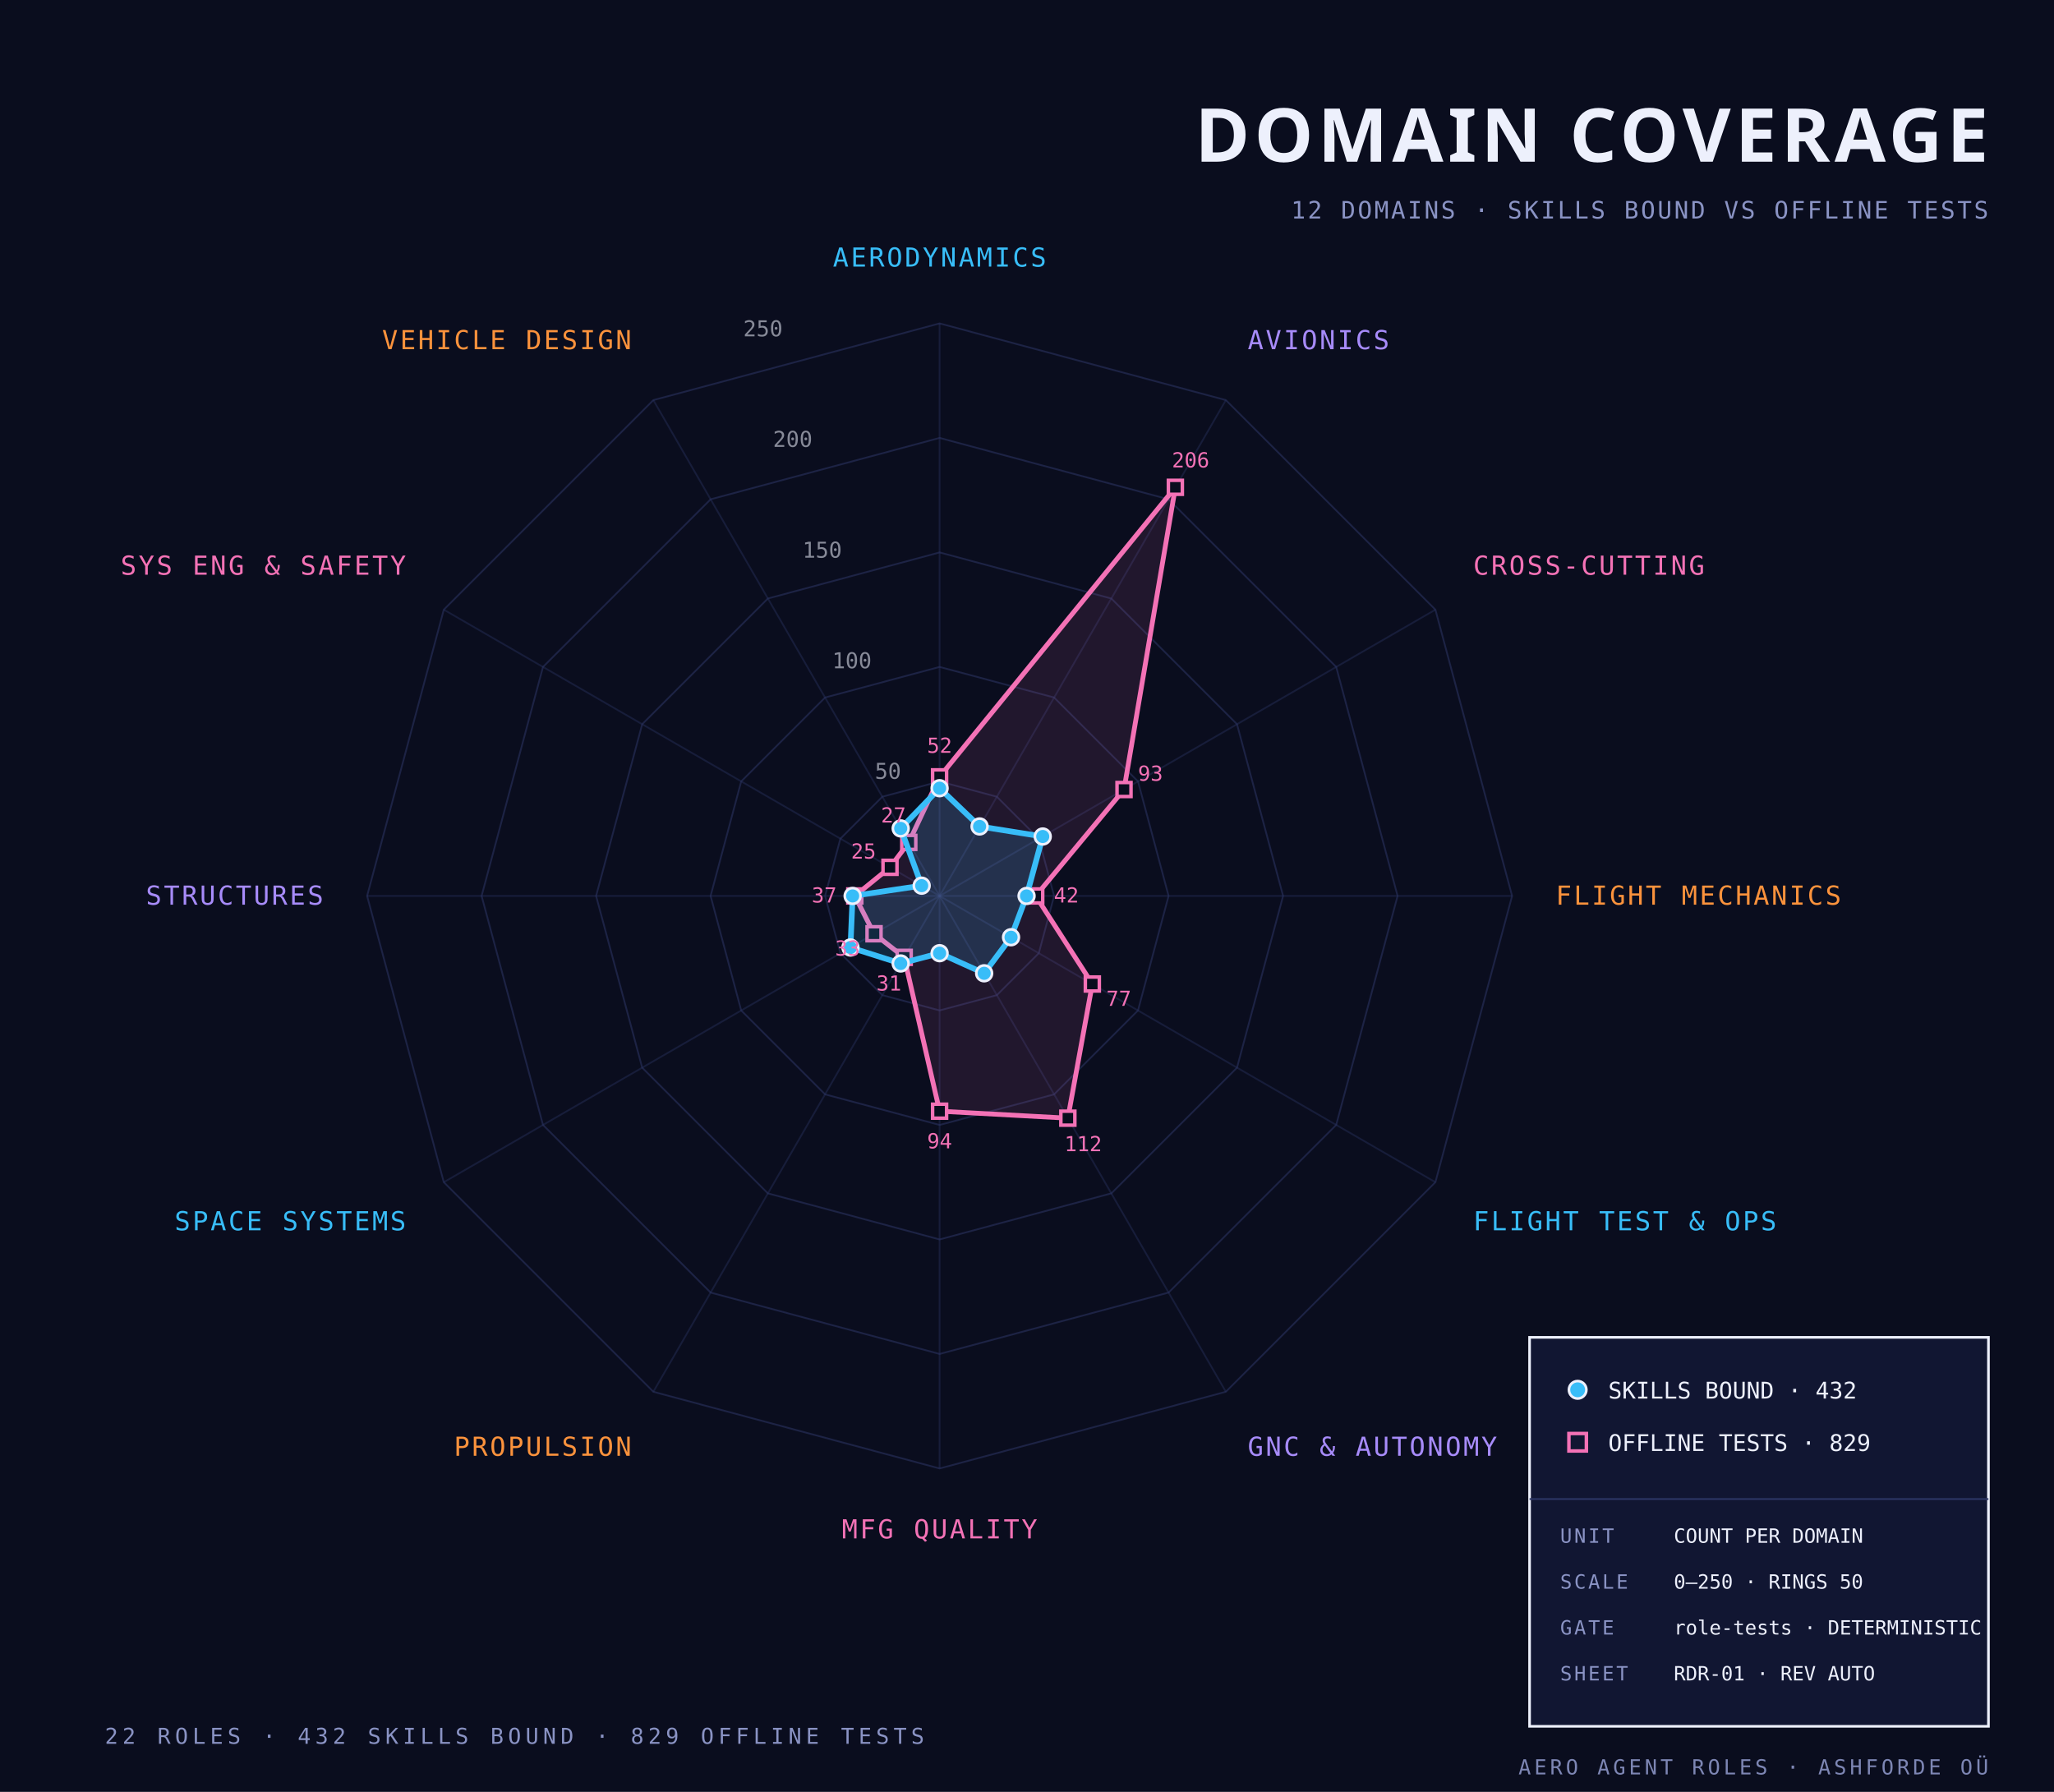
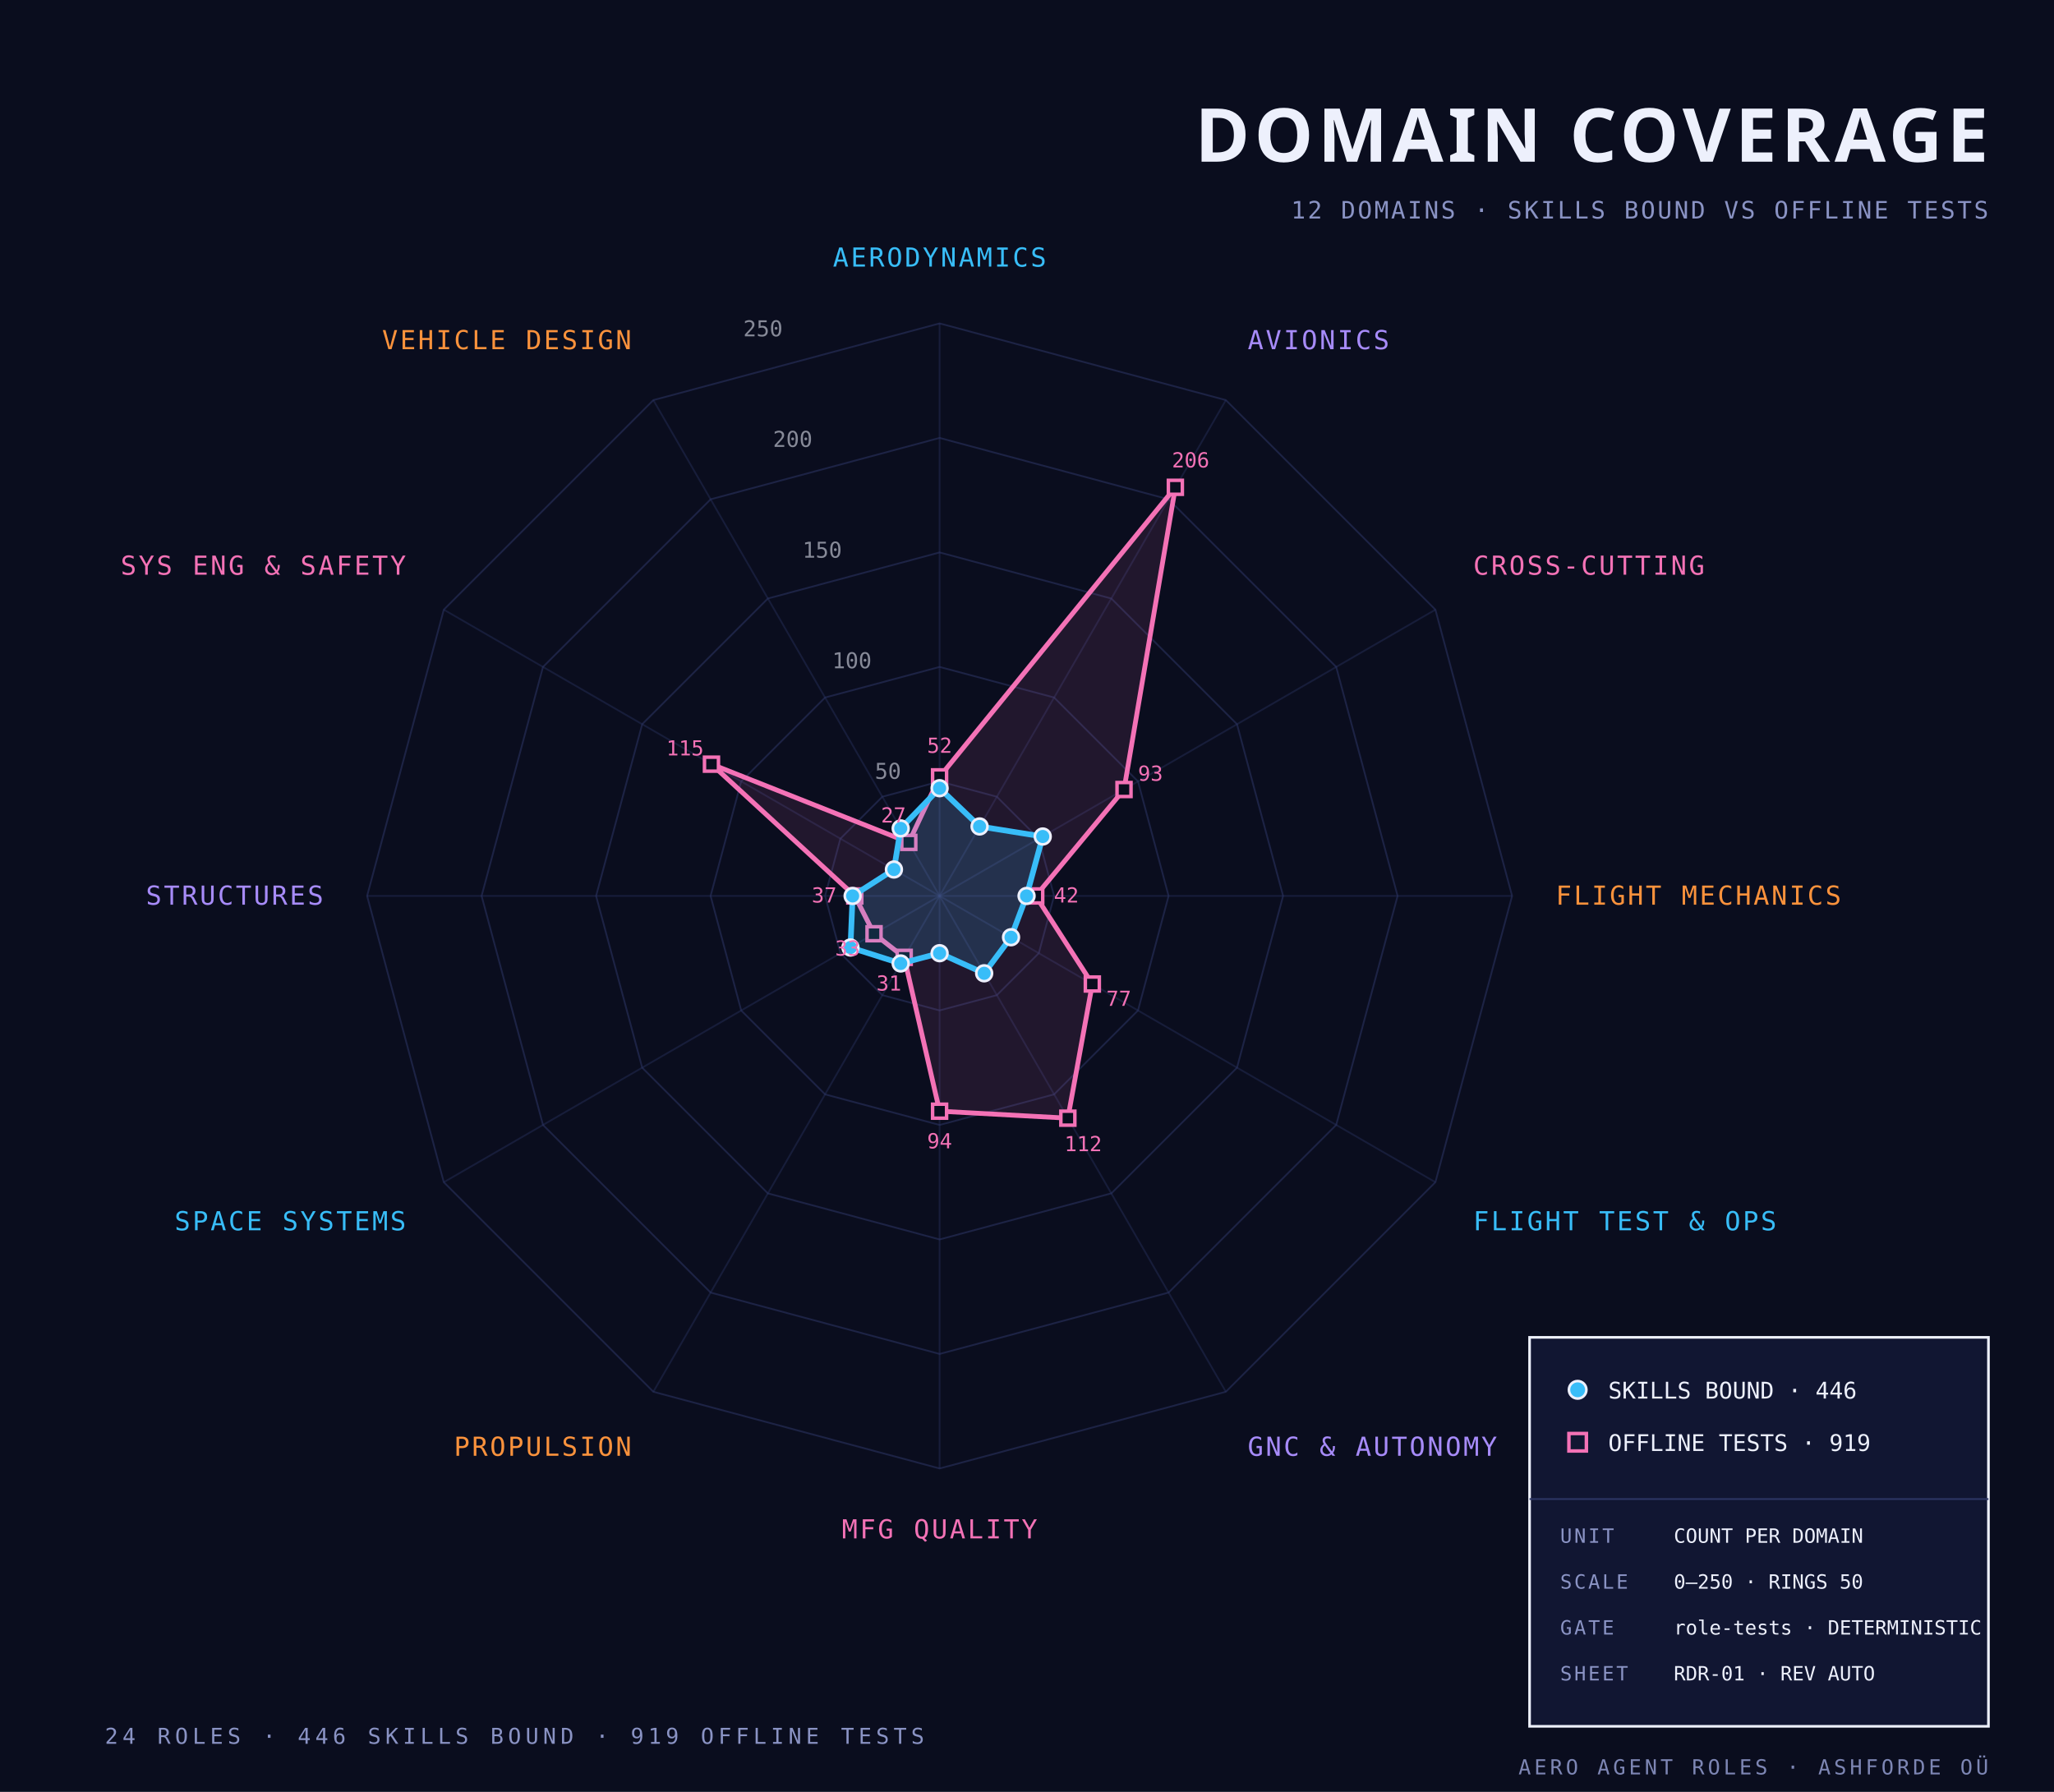
<svg xmlns="http://www.w3.org/2000/svg" width="940" height="820" viewBox="0 0 940 820">
  <style>
    .mono { font-family: "JetBrains Mono", "IBM Plex Mono", "Menlo", monospace; }
    .cond { font-family: "Barlow Condensed", "DIN Condensed", "Arial Narrow", sans-serif; font-weight: 700; text-transform: uppercase; }
  </style>
  <rect width="940" height="820" fill="#0a0d1e" />
  <polygon points="430.0,357.6 456.2,364.6 475.4,383.8 482.4,410.0 475.4,436.2 456.2,455.4 430.0,462.4 403.8,455.4 384.6,436.2 377.6,410.0 384.6,383.8 403.8,364.6" fill="none" stroke="#2c3564" stroke-width="0.8" stroke-opacity="0.55" />
  <polygon points="430.0,305.2 482.4,319.2 520.8,357.6 534.8,410.0 520.8,462.4 482.4,500.8 430.0,514.8 377.6,500.8 339.2,462.4 325.2,410.0 339.2,357.6 377.6,319.2" fill="none" stroke="#2c3564" stroke-width="0.8" stroke-opacity="0.55" />
  <polygon points="430.0,252.8 508.6,273.9 566.1,331.4 587.2,410.0 566.1,488.6 508.6,546.1 430.0,567.2 351.4,546.1 293.9,488.6 272.8,410.0 293.9,331.4 351.4,273.9" fill="none" stroke="#2c3564" stroke-width="0.8" stroke-opacity="0.55" />
  <polygon points="430.0,200.4 534.8,228.5 611.5,305.2 639.6,410.0 611.5,514.8 534.8,591.5 430.0,619.6 325.2,591.5 248.5,514.8 220.4,410.0 248.5,305.2 325.2,228.5" fill="none" stroke="#2c3564" stroke-width="0.8" stroke-opacity="0.55" />
  <polygon points="430.0,148.0 561.0,183.1 656.9,279.0 692.0,410.0 656.9,541.0 561.0,636.9 430.0,672.0 299.0,636.9 203.1,541.0 168.0,410.0 203.1,279.0 299.0,183.1" fill="none" stroke="#2c3564" stroke-width="0.8" stroke-opacity="0.55" />
  <line x1="430" y1="410" x2="430.0" y2="148.0" stroke="#2c3564" stroke-width="0.8" stroke-opacity="0.4" />
  <line x1="430" y1="410" x2="561.0" y2="183.1" stroke="#2c3564" stroke-width="0.8" stroke-opacity="0.4" />
  <line x1="430" y1="410" x2="656.9" y2="279.0" stroke="#2c3564" stroke-width="0.8" stroke-opacity="0.4" />
  <line x1="430" y1="410" x2="692.0" y2="410.0" stroke="#2c3564" stroke-width="0.8" stroke-opacity="0.4" />
  <line x1="430" y1="410" x2="656.9" y2="541.0" stroke="#2c3564" stroke-width="0.8" stroke-opacity="0.4" />
  <line x1="430" y1="410" x2="561.0" y2="636.9" stroke="#2c3564" stroke-width="0.8" stroke-opacity="0.4" />
  <line x1="430" y1="410" x2="430.0" y2="672.0" stroke="#2c3564" stroke-width="0.8" stroke-opacity="0.4" />
  <line x1="430" y1="410" x2="299.0" y2="636.9" stroke="#2c3564" stroke-width="0.8" stroke-opacity="0.4" />
  <line x1="430" y1="410" x2="203.1" y2="541.0" stroke="#2c3564" stroke-width="0.8" stroke-opacity="0.4" />
  <line x1="430" y1="410" x2="168.0" y2="410.0" stroke="#2c3564" stroke-width="0.8" stroke-opacity="0.4" />
  <line x1="430" y1="410" x2="203.1" y2="279.0" stroke="#2c3564" stroke-width="0.8" stroke-opacity="0.4" />
  <line x1="430" y1="410" x2="299.0" y2="183.1" stroke="#2c3564" stroke-width="0.8" stroke-opacity="0.4" />
  <text class="mono" x="412.4" y="356.4" text-anchor="end" font-size="10" fill="#edf0fc" opacity="0.55">50</text>
  <text class="mono" x="398.9" y="305.8" text-anchor="end" font-size="10" fill="#edf0fc" opacity="0.55">100</text>
  <text class="mono" x="385.3" y="255.2" text-anchor="end" font-size="10" fill="#edf0fc" opacity="0.55">150</text>
  <text class="mono" x="371.8" y="204.5" text-anchor="end" font-size="10" fill="#edf0fc" opacity="0.55">200</text>
  <text class="mono" x="358.2" y="153.9" text-anchor="end" font-size="10" fill="#edf0fc" opacity="0.55">250</text>
  <text class="mono" x="430.0" y="122.0" text-anchor="middle" font-size="12" fill="#38bdf8" letter-spacing="1">AERODYNAMICS</text>
  <text class="mono" x="571.0" y="159.8" text-anchor="start" font-size="12" fill="#a78bfa" letter-spacing="1">AVIONICS</text>
  <text class="mono" x="674.2" y="263.0" text-anchor="start" font-size="12" fill="#f472b6" letter-spacing="1">CROSS-CUTTING</text>
  <text class="mono" x="712.0" y="414.0" text-anchor="start" font-size="12" fill="#fb923c" letter-spacing="1">FLIGHT MECHANICS</text>
  <text class="mono" x="674.2" y="563.0" text-anchor="start" font-size="12" fill="#38bdf8" letter-spacing="1">FLIGHT TEST &amp; OPS</text>
  <text class="mono" x="571.0" y="666.2" text-anchor="start" font-size="12" fill="#a78bfa" letter-spacing="1">GNC &amp; AUTONOMY</text>
  <text class="mono" x="430.0" y="704.0" text-anchor="middle" font-size="12" fill="#f472b6" letter-spacing="1">MFG QUALITY</text>
  <text class="mono" x="289.0" y="666.2" text-anchor="end" font-size="12" fill="#fb923c" letter-spacing="1">PROPULSION</text>
  <text class="mono" x="185.8" y="563.0" text-anchor="end" font-size="12" fill="#38bdf8" letter-spacing="1">SPACE SYSTEMS</text>
  <text class="mono" x="148.0" y="414.0" text-anchor="end" font-size="12" fill="#a78bfa" letter-spacing="1">STRUCTURES</text>
  <text class="mono" x="185.8" y="263.0" text-anchor="end" font-size="12" fill="#f472b6" letter-spacing="1">SYS ENG &amp; SAFETY</text>
  <text class="mono" x="289.0" y="159.8" text-anchor="end" font-size="12" fill="#fb923c" letter-spacing="1">VEHICLE DESIGN</text>
-   <polygon points="430.0,355.5 537.9,223.0 514.4,361.3 474.0,410.0 499.9,450.3 488.7,511.7 430.0,508.5 413.8,438.1 400.0,427.3 391.2,410.0 407.3,396.9 415.9,385.5" fill="#f472b6" fill-opacity="0.10" stroke="#f472b6" stroke-width="2.2" />
+   <polygon points="430.0,355.5 537.9,223.0 514.4,361.3 474.0,410.0 499.9,450.3 488.7,511.7 430.0,508.5 413.8,438.1 400.0,427.3 391.2,410.0 325.6,349.7 415.9,385.5" fill="#f472b6" fill-opacity="0.10" stroke="#f472b6" stroke-width="2.2" />
  <rect x="426.8" y="352.3" width="6.4" height="6.4" fill="#0a0d1e" stroke="#f472b6" stroke-width="1.6" />
  <rect x="534.7" y="219.8" width="6.4" height="6.4" fill="#0a0d1e" stroke="#f472b6" stroke-width="1.6" />
  <rect x="511.2" y="358.1" width="6.4" height="6.4" fill="#0a0d1e" stroke="#f472b6" stroke-width="1.6" />
  <rect x="470.8" y="406.8" width="6.4" height="6.4" fill="#0a0d1e" stroke="#f472b6" stroke-width="1.6" />
  <rect x="496.7" y="447.1" width="6.4" height="6.4" fill="#0a0d1e" stroke="#f472b6" stroke-width="1.6" />
  <rect x="485.5" y="508.5" width="6.4" height="6.4" fill="#0a0d1e" stroke="#f472b6" stroke-width="1.6" />
  <rect x="426.8" y="505.3" width="6.4" height="6.4" fill="#0a0d1e" stroke="#f472b6" stroke-width="1.6" />
  <rect x="410.6" y="434.9" width="6.4" height="6.4" fill="#0a0d1e" stroke="#f472b6" stroke-width="1.6" />
  <rect x="396.8" y="424.1" width="6.4" height="6.4" fill="#0a0d1e" stroke="#f472b6" stroke-width="1.6" />
  <rect x="388.0" y="406.8" width="6.4" height="6.4" fill="#0a0d1e" stroke="#f472b6" stroke-width="1.6" />
-   <rect x="404.1" y="393.7" width="6.4" height="6.4" fill="#0a0d1e" stroke="#f472b6" stroke-width="1.6" />
+   <rect x="322.4" y="346.5" width="6.4" height="6.4" fill="#0a0d1e" stroke="#f472b6" stroke-width="1.6" />
  <rect x="412.7" y="382.3" width="6.4" height="6.4" fill="#0a0d1e" stroke="#f472b6" stroke-width="1.6" />
-   <polygon points="430.0,360.7 448.3,378.2 477.2,382.8 469.8,410.0 462.7,428.9 450.4,445.4 430.0,436.2 412.2,440.9 389.2,433.6 390.2,410.0 421.8,405.3 412.2,379.1" fill="#38bdf8" fill-opacity="0.16" stroke="#38bdf8" stroke-width="2.6" />
+   <polygon points="430.0,360.7 448.3,378.2 477.2,382.8 469.8,410.0 462.7,428.9 450.4,445.4 430.0,436.2 412.2,440.9 389.2,433.6 390.2,410.0 409.1,397.9 412.2,379.1" fill="#38bdf8" fill-opacity="0.16" stroke="#38bdf8" stroke-width="2.6" />
  <circle cx="430.0" cy="360.7" r="3.6" fill="#38bdf8" stroke="#edf0fc" stroke-width="1.2" />
  <circle cx="448.3" cy="378.2" r="3.6" fill="#38bdf8" stroke="#edf0fc" stroke-width="1.2" />
  <circle cx="477.2" cy="382.8" r="3.6" fill="#38bdf8" stroke="#edf0fc" stroke-width="1.2" />
  <circle cx="469.8" cy="410.0" r="3.6" fill="#38bdf8" stroke="#edf0fc" stroke-width="1.2" />
  <circle cx="462.7" cy="428.9" r="3.6" fill="#38bdf8" stroke="#edf0fc" stroke-width="1.2" />
  <circle cx="450.4" cy="445.4" r="3.6" fill="#38bdf8" stroke="#edf0fc" stroke-width="1.2" />
  <circle cx="430.0" cy="436.2" r="3.6" fill="#38bdf8" stroke="#edf0fc" stroke-width="1.2" />
  <circle cx="412.2" cy="440.9" r="3.6" fill="#38bdf8" stroke="#edf0fc" stroke-width="1.2" />
  <circle cx="389.2" cy="433.6" r="3.6" fill="#38bdf8" stroke="#edf0fc" stroke-width="1.2" />
  <circle cx="390.2" cy="410.0" r="3.6" fill="#38bdf8" stroke="#edf0fc" stroke-width="1.2" />
-   <circle cx="421.8" cy="405.3" r="3.6" fill="#38bdf8" stroke="#edf0fc" stroke-width="1.2" />
+   <circle cx="409.1" cy="397.9" r="3.6" fill="#38bdf8" stroke="#edf0fc" stroke-width="1.2" />
  <circle cx="412.2" cy="379.1" r="3.6" fill="#38bdf8" stroke="#edf0fc" stroke-width="1.2" />
  <text class="mono" x="430.0" y="344.5" text-anchor="middle" font-size="9.5" fill="#f472b6">52</text>
  <text class="mono" x="544.9" y="213.9" text-anchor="middle" font-size="9.5" fill="#f472b6">206</text>
  <text class="mono" x="526.5" y="357.3" text-anchor="middle" font-size="9.5" fill="#f472b6">93</text>
  <text class="mono" x="488.0" y="413.0" text-anchor="middle" font-size="9.5" fill="#f472b6">42</text>
  <text class="mono" x="512.0" y="460.3" text-anchor="middle" font-size="9.5" fill="#f472b6">77</text>
  <text class="mono" x="495.7" y="526.8" text-anchor="middle" font-size="9.5" fill="#f472b6">112</text>
  <text class="mono" x="430.0" y="525.5" text-anchor="middle" font-size="9.5" fill="#f472b6">94</text>
  <text class="mono" x="406.8" y="453.3" text-anchor="middle" font-size="9.5" fill="#f472b6">31</text>
  <text class="mono" x="387.9" y="437.3" text-anchor="middle" font-size="9.5" fill="#f472b6">33</text>
  <text class="mono" x="377.2" y="413.0" text-anchor="middle" font-size="9.5" fill="#f472b6">37</text>
-   <text class="mono" x="395.2" y="392.9" text-anchor="middle" font-size="9.5" fill="#f472b6">25</text>
+   <text class="mono" x="313.5" y="345.7" text-anchor="middle" font-size="9.5" fill="#f472b6">115</text>
  <text class="mono" x="408.9" y="376.4" text-anchor="middle" font-size="9.5" fill="#f472b6">27</text>
  <text class="cond" x="910.0" y="74.0" text-anchor="end" font-size="34" fill="#edf0fc" letter-spacing="2">DOMAIN COVERAGE</text>
  <text class="mono" x="910.0" y="100.0" text-anchor="end" font-size="11" fill="#8a93c4" letter-spacing="1">12 DOMAINS · SKILLS BOUND VS OFFLINE TESTS</text>
  <rect x="700" y="612" width="210" height="178" fill="#111632" stroke="#edf0fc" stroke-width="1.2" />
  <line x1="700" y1="686" x2="910" y2="686" stroke="#2c3564" stroke-width="0.8" />
  <circle cx="722" cy="636" r="4" fill="#38bdf8" stroke="#edf0fc" stroke-width="1.2" />
-   <text class="mono" x="736.0" y="640.0" text-anchor="start" font-size="10.5" fill="#edf0fc">SKILLS BOUND · 432</text>
+   <text class="mono" x="736.0" y="640.0" text-anchor="start" font-size="10.5" fill="#edf0fc">SKILLS BOUND · 446</text>
  <rect x="718" y="656" width="8" height="8" fill="none" stroke="#f472b6" stroke-width="1.6" />
-   <text class="mono" x="736.0" y="664.0" text-anchor="start" font-size="10.5" fill="#edf0fc">OFFLINE TESTS · 829</text>
+   <text class="mono" x="736.0" y="664.0" text-anchor="start" font-size="10.5" fill="#edf0fc">OFFLINE TESTS · 919</text>
  <text class="mono" x="714.0" y="706.0" text-anchor="start" font-size="9" fill="#8a93c4" letter-spacing="1">UNIT</text>
  <text class="mono" x="766.0" y="706.0" text-anchor="start" font-size="9" fill="#edf0fc">COUNT PER DOMAIN</text>
  <text class="mono" x="714.0" y="727.0" text-anchor="start" font-size="9" fill="#8a93c4" letter-spacing="1">SCALE</text>
  <text class="mono" x="766.0" y="727.0" text-anchor="start" font-size="9" fill="#edf0fc">0–250 · RINGS 50</text>
  <text class="mono" x="714.0" y="748.0" text-anchor="start" font-size="9" fill="#8a93c4" letter-spacing="1">GATE</text>
  <text class="mono" x="766.0" y="748.0" text-anchor="start" font-size="9" fill="#edf0fc">role-tests · DETERMINISTIC</text>
  <text class="mono" x="714.0" y="769.0" text-anchor="start" font-size="9" fill="#8a93c4" letter-spacing="1">SHEET</text>
  <text class="mono" x="766.0" y="769.0" text-anchor="start" font-size="9" fill="#edf0fc">RDR-01 · REV AUTO</text>
-   <text class="mono" x="48.0" y="798.0" text-anchor="start" font-size="10" fill="#8a93c4" letter-spacing="2">22 ROLES · 432 SKILLS BOUND · 829 OFFLINE TESTS</text>
+   <text class="mono" x="48.0" y="798.0" text-anchor="start" font-size="10" fill="#8a93c4" letter-spacing="2">24 ROLES · 446 SKILLS BOUND · 919 OFFLINE TESTS</text>
  <text class="mono" x="910.0" y="812.0" text-anchor="end" font-size="9.5" fill="#8a93c4" letter-spacing="1.5" opacity="0.9">AERO AGENT ROLES · ASHFORDE OÜ</text>
</svg>
